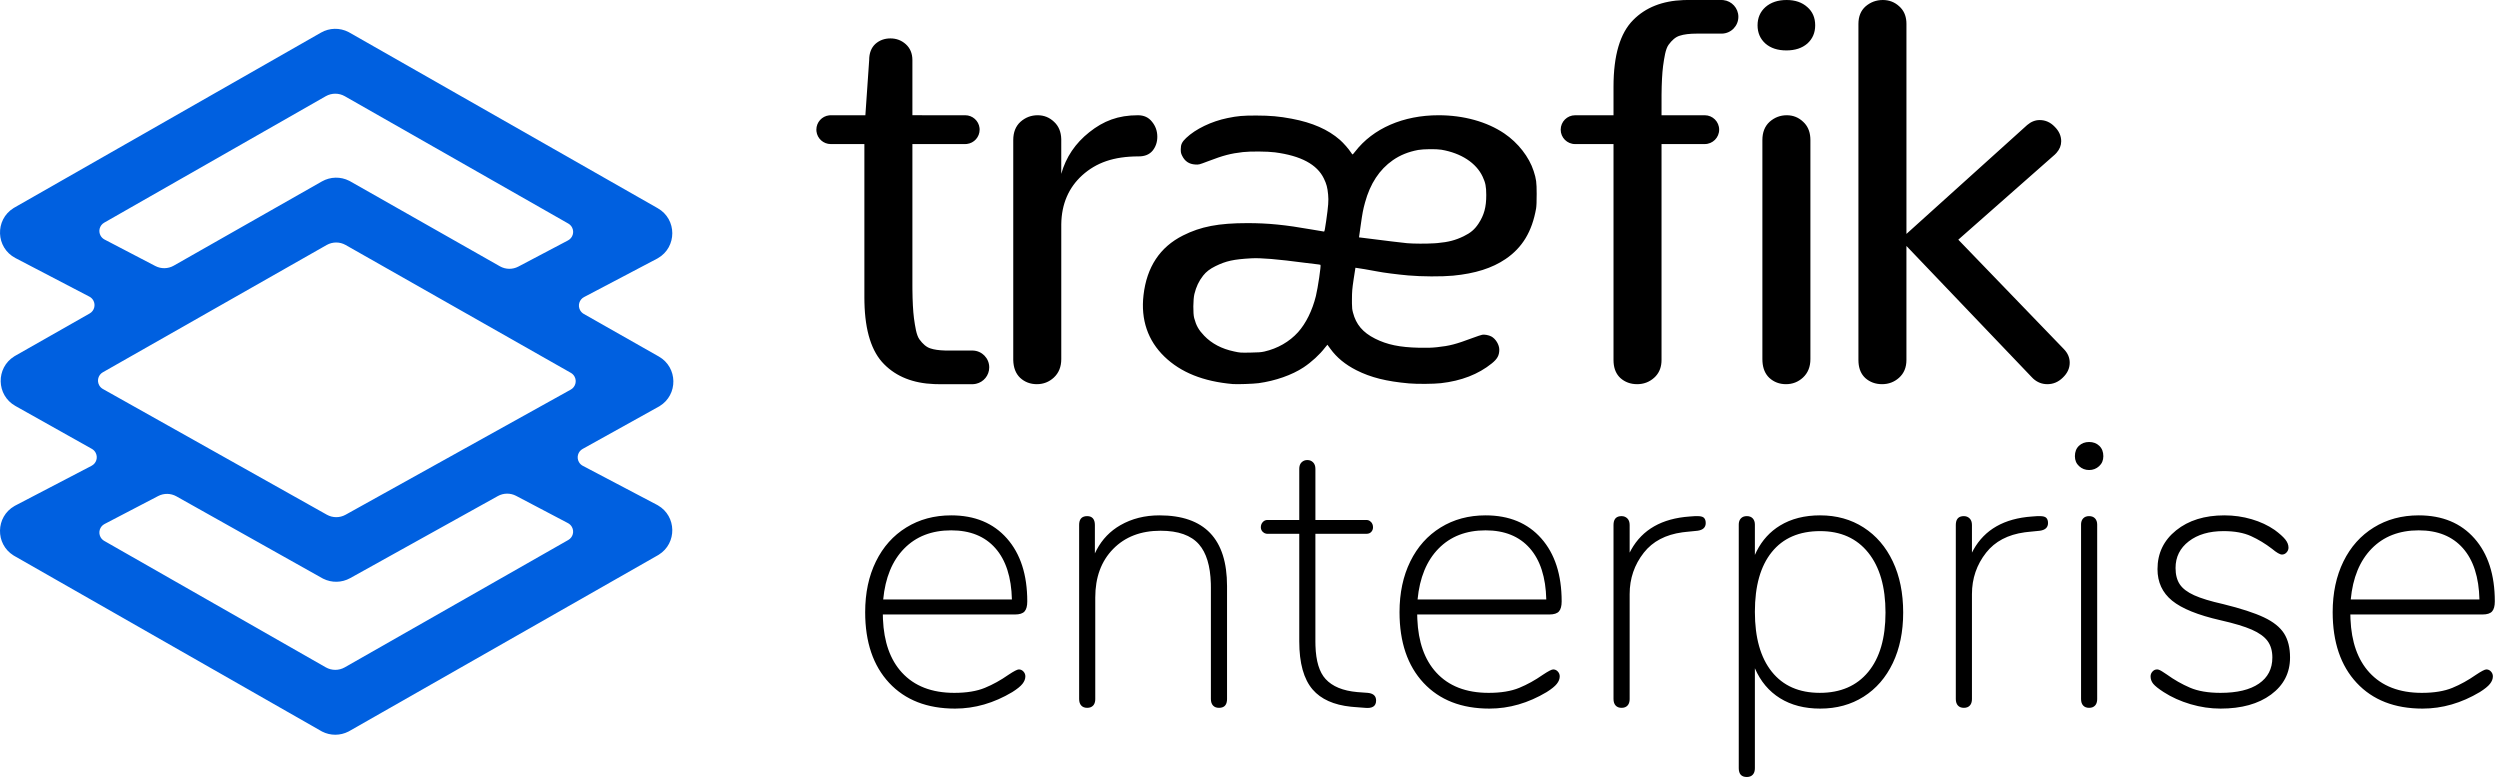
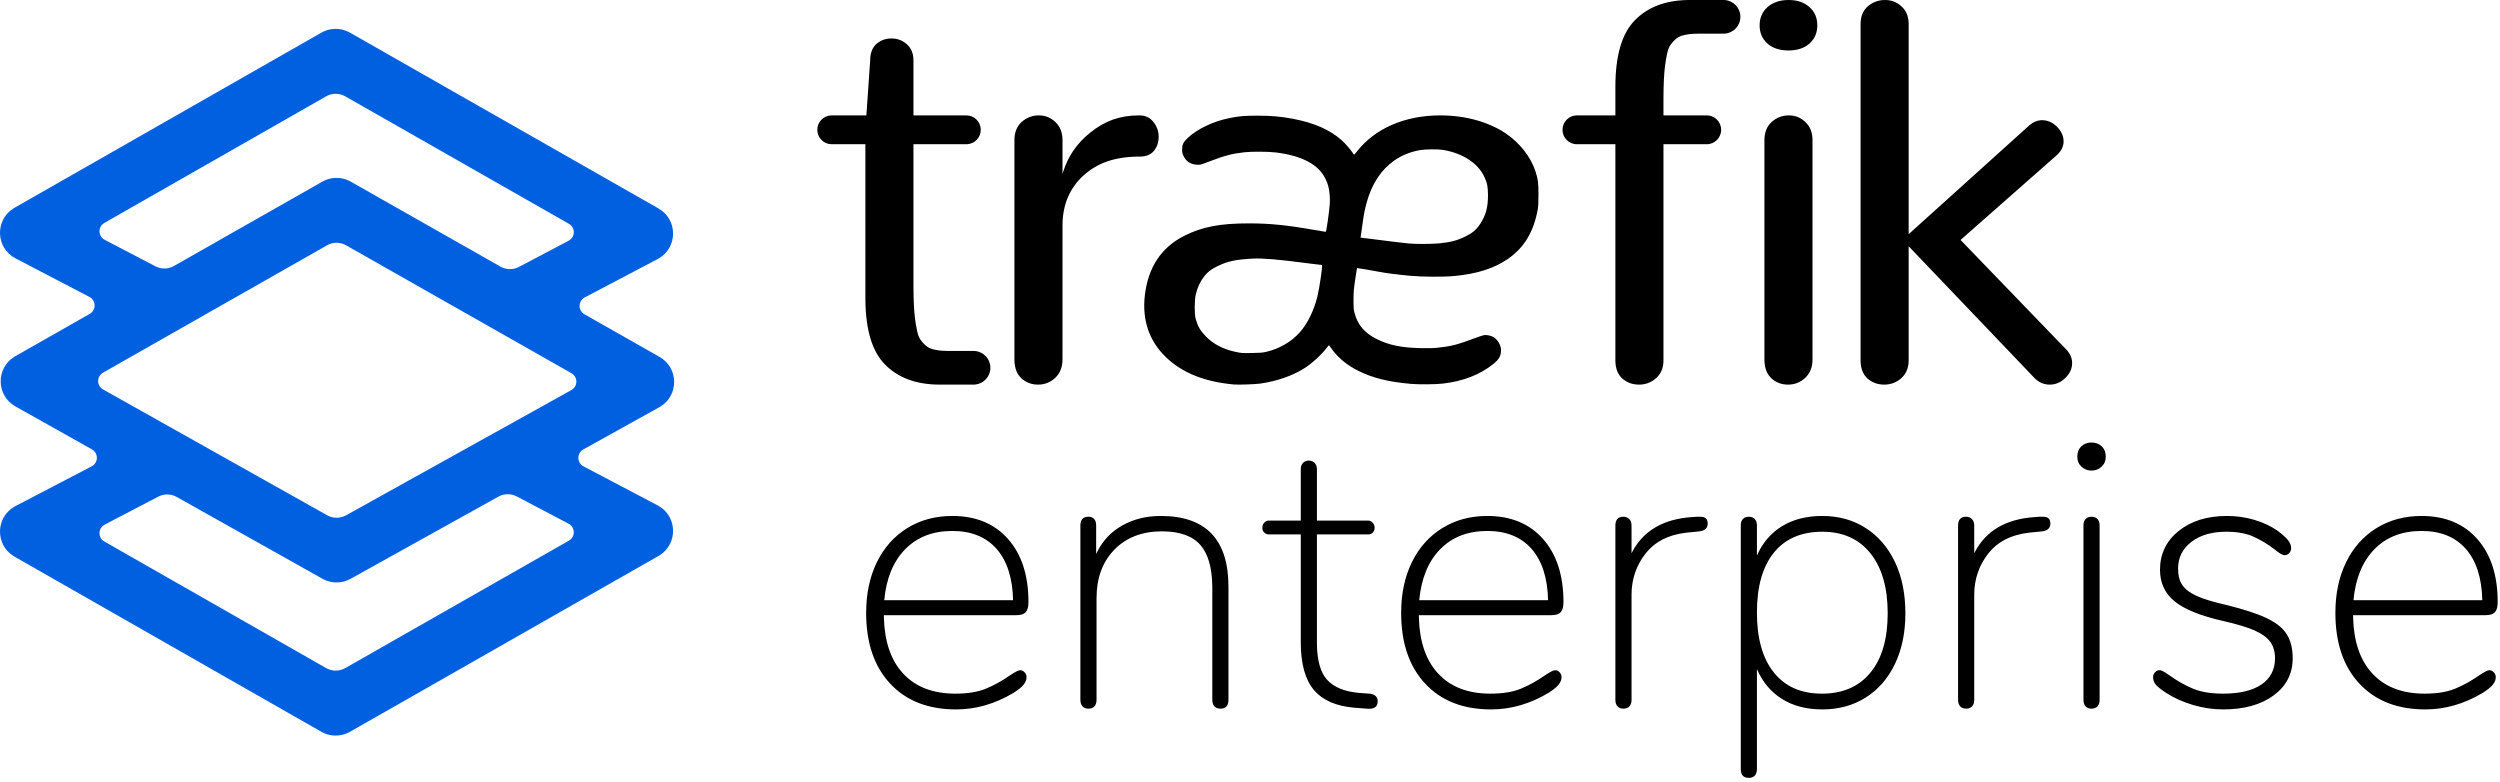
- <svg xmlns="http://www.w3.org/2000/svg" width="173" height="54" viewBox="0 0 173 54">
-   <defs>
-     <filter id="tgk8719faa">
-       <feColorMatrix in="SourceGraphic" values="0 0 0 0 0 0 0 0 0 0 0 0 0 0 0 0 0 0 1 0" />
-     </filter>
-     <filter id="q8e51u4r4b">
-       <feColorMatrix in="SourceGraphic" values="0 0 0 0 0 0 0 0 0 0.376 0 0 0 0 0.878 0 0 0 1 0" />
-     </filter>
-   </defs>
-   <g fill="none" fill-rule="evenodd">
-     <g>
-       <g>
-         <g>
-           <g filter="url(#tgk8719faa)" transform="translate(-994 -888) translate(188 864) translate(806 24)">
-             <g>
-               <path fill="#000" fill-rule="nonzero" d="M69.466 35.663c1.134 0 2.135.28 3.004.838.868.558 1.542 1.342 2.02 2.352.479 1.01.718 2.19.718 3.536 0 1.33-.24 2.495-.718 3.496s-1.152 1.777-2.02 2.326c-.869.55-1.87.824-3.004.824-1.082 0-2.008-.239-2.778-.717-.771-.479-1.352-1.17-1.742-2.074v6.912l-.006.112c-.015.141-.062.255-.14.34-.097.106-.235.16-.412.16-.372 0-.558-.204-.558-.612V36.3l.006-.102c.015-.13.062-.238.14-.323.097-.106.235-.16.412-.16s.315.054.412.16c.097.106.146.248.146.425v2.1l.123-.26c.385-.76.925-1.35 1.619-1.773.77-.47 1.696-.705 2.778-.705zm41.418 0c1.631 0 2.916.532 3.855 1.595.94 1.064 1.41 2.517 1.41 4.36 0 .32-.063.55-.187.691-.124.142-.346.213-.665.213h-9.145l.009.321c.066 1.582.501 2.813 1.307 3.693.86.94 2.07 1.41 3.63 1.41.85 0 1.554-.116 2.113-.346.558-.23 1.103-.532 1.635-.904.372-.248.611-.372.717-.372.124 0 .23.048.32.146.088.097.132.208.132.332 0 .177-.066.35-.2.519-.132.168-.367.359-.704.571-1.276.762-2.596 1.143-3.96 1.143-1.933 0-3.452-.593-4.56-1.78-1.108-1.188-1.662-2.819-1.662-4.892 0-1.33.249-2.5.745-3.51.496-1.01 1.196-1.794 2.1-2.352.904-.559 1.94-.838 3.11-.838zm-13.451 0c.655 0 1.285.089 1.887.266.603.177 1.134.425 1.595.744.337.249.58.466.731.652.15.186.226.376.226.571 0 .124-.044.235-.133.333-.088.097-.195.146-.319.146-.141 0-.372-.133-.69-.399-.462-.354-.945-.647-1.45-.877-.505-.23-1.138-.346-1.9-.346-.993 0-1.795.235-2.406.705-.612.47-.918 1.085-.918 1.847 0 .461.098.838.293 1.13.195.293.527.545.997.758.47.213 1.138.416 2.007.611 1.223.302 2.162.607 2.818.917.656.31 1.12.683 1.396 1.117.274.434.412.988.412 1.662 0 1.063-.44 1.918-1.316 2.565-.878.647-2.043.97-3.496.97-.691 0-1.383-.102-2.074-.305-.691-.204-1.311-.483-1.86-.838-.355-.23-.594-.42-.719-.571-.124-.151-.186-.324-.186-.519 0-.124.045-.235.133-.332.089-.098.195-.146.32-.146.088 0 .208.048.358.146.15.097.253.164.306.2.514.371 1.05.677 1.608.916.559.24 1.263.36 2.114.36 1.152 0 2.038-.213 2.658-.639.62-.425.93-1.028.93-1.807 0-.461-.11-.842-.332-1.144-.221-.3-.584-.562-1.09-.784-.505-.221-1.227-.438-2.166-.651-1.56-.355-2.676-.807-3.35-1.356-.673-.55-1.01-1.276-1.01-2.18 0-1.099.43-1.994 1.29-2.685.859-.691 1.97-1.037 3.336-1.037zm-51.123 0c1.63 0 2.916.532 3.855 1.595.94 1.064 1.41 2.517 1.41 4.36 0 .32-.063.55-.187.691-.124.142-.346.213-.665.213h-9.145l.009.321c.066 1.582.501 2.813 1.307 3.693.86.94 2.07 1.41 3.63 1.41.85 0 1.554-.116 2.113-.346.558-.23 1.103-.532 1.635-.904.372-.248.611-.372.717-.372.124 0 .23.048.32.146.088.097.132.208.132.332 0 .177-.066.35-.2.519-.132.168-.367.359-.704.571-1.276.762-2.596 1.143-3.96 1.143-1.933 0-3.452-.593-4.56-1.78-1.108-1.188-1.662-2.819-1.662-4.892 0-1.33.249-2.5.745-3.51.496-1.01 1.196-1.794 2.1-2.352.904-.559 1.94-.838 3.11-.838zm-36.979 0c1.63 0 2.916.532 3.855 1.595.94 1.064 1.409 2.517 1.409 4.36 0 .32-.062.55-.186.691-.124.142-.346.213-.665.213H4.6l.008.321c.066 1.582.502 2.813 1.308 3.693.86.94 2.07 1.41 3.629 1.41.85 0 1.555-.116 2.113-.346.559-.23 1.104-.532 1.635-.904.372-.248.612-.372.718-.372.124 0 .23.048.32.146.088.097.132.208.132.332 0 .177-.066.35-.2.519-.132.168-.367.359-.704.571-1.276.762-2.596 1.143-3.961 1.143-1.932 0-3.452-.593-4.56-1.78-1.107-1.188-1.66-2.819-1.66-4.892 0-1.33.247-2.5.744-3.51.496-1.01 1.196-1.794 2.1-2.352.904-.559 1.94-.838 3.11-.838zm24.644-3.828c.16 0 .293.053.399.16.106.106.16.257.16.452v3.535h3.535l.09.01c.086.018.163.063.23.136.088.098.132.218.132.36 0 .123-.04.23-.12.318-.08.089-.19.133-.332.133h-3.536v7.47l.005.273c.033 1.063.266 1.832.7 2.306.47.514 1.2.816 2.193.904l.718.053.123.017c.308.06.462.231.462.515 0 .39-.257.558-.771.505l-.691-.053-.28-.024c-1.187-.124-2.069-.52-2.645-1.186-.62-.717-.93-1.83-.93-3.336v-7.444H31.21l-.09-.008c-.086-.017-.162-.058-.229-.125-.088-.088-.133-.195-.133-.319 0-.141.045-.261.133-.359.089-.097.195-.146.32-.146h2.206v-3.535l.006-.112c.017-.142.068-.255.153-.34.107-.107.24-.16.4-.16zm54.1 3.881c.177 0 .314.054.412.16.097.106.146.248.146.425v12.07l-.006.111c-.015.142-.062.256-.14.34-.098.107-.235.16-.412.16s-.315-.053-.412-.16c-.098-.106-.146-.256-.146-.451V36.3l.005-.102c.016-.13.063-.238.14-.323.098-.106.236-.16.413-.16zm-3.403 0l.12.005c.149.013.255.051.319.115.08.08.12.2.12.359 0 .301-.187.478-.559.532l-.798.08-.254.029c-1.168.16-2.058.629-2.67 1.406-.656.833-.983 1.79-.983 2.871v7.258l-.006.111c-.016.142-.063.256-.14.34-.098.107-.236.16-.413.16s-.314-.053-.412-.16c-.097-.106-.146-.256-.146-.451V36.328l.006-.116c.033-.33.217-.496.552-.496.16 0 .293.054.399.16.106.106.16.257.16.452v1.914l.107-.204c.782-1.395 2.128-2.16 4.04-2.295l.372-.027h.186zm-23.687 0l.12.005c.149.013.255.051.319.115.08.08.12.2.12.359 0 .301-.187.478-.559.532l-.797.08-.255.029c-1.168.16-2.058.629-2.67 1.406-.655.833-.983 1.79-.983 2.871v7.258l-.006.111c-.016.142-.063.256-.14.34-.098.107-.235.16-.413.16-.177 0-.314-.053-.412-.16-.097-.106-.146-.256-.146-.451V36.328l.006-.116c.033-.33.217-.496.552-.496.16 0 .293.054.4.16.105.106.159.257.159.452v1.914l.107-.204c.782-1.395 2.128-2.16 4.04-2.295l.372-.027h.186zm-37.245-.053c3.12 0 4.679 1.63 4.679 4.892v7.816l-.006.116c-.033.33-.217.495-.552.495-.178 0-.315-.053-.412-.16-.098-.106-.147-.256-.147-.451v-7.71l-.004-.287c-.036-1.218-.31-2.12-.82-2.704-.55-.629-1.435-.943-2.658-.943-1.365 0-2.46.42-3.283 1.262-.825.842-1.237 1.963-1.237 3.363v7.019l-.005.111c-.016.142-.063.256-.14.34-.098.107-.236.16-.413.16s-.314-.053-.412-.16c-.097-.106-.146-.256-.146-.451V36.328l.005-.116c.034-.33.218-.496.553-.496.177 0 .31.054.399.16.089.106.133.257.133.452v1.967l.123-.25c.387-.729.935-1.297 1.645-1.704.788-.452 1.688-.678 2.698-.678zm45.726 1.09c-1.454 0-2.57.483-3.35 1.45-.78.965-1.17 2.343-1.17 4.133s.39 3.172 1.17 4.147c.78.975 1.887 1.462 3.323 1.462s2.552-.483 3.35-1.449c.797-.965 1.196-2.335 1.196-4.107 0-1.772-.399-3.155-1.196-4.147-.798-.993-1.906-1.489-3.323-1.489zm41.418-.053c-1.347 0-2.432.421-3.256 1.263-.824.842-1.307 2.016-1.449 3.522h8.906c-.036-1.542-.417-2.725-1.143-3.549-.727-.824-1.746-1.236-3.058-1.236zm-64.574 0c-1.347 0-2.432.421-3.256 1.263-.824.842-1.307 2.016-1.45 3.522h8.907c-.036-1.542-.417-2.725-1.143-3.549-.727-.824-1.746-1.236-3.058-1.236zm-36.979 0c-1.347 0-2.432.421-3.256 1.263-.825.842-1.307 2.016-1.45 3.522h8.907c-.036-1.542-.417-2.725-1.144-3.549-.726-.824-1.745-1.236-3.057-1.236zm78.744-6.114c.283 0 .518.088.704.265.186.178.28.417.28.718 0 .284-.098.514-.293.691-.195.178-.425.266-.691.266-.266 0-.496-.088-.691-.266-.195-.177-.293-.407-.293-.69 0-.302.093-.541.28-.719.185-.177.42-.265.704-.265zM5.126 2.658c.408 0 .76.132 1.057.396.309.276.463.644.463 1.106v3.814l3.656.001c.51 0 .932.385.99.881l.006.116c0 .512-.384.933-.88.99l-.116.007H6.646v9.726l.001.32c.008.831.043 1.5.107 2.007.084.581.162 1.157.377 1.46.228.315.485.546.773.631.246.083.576.13.99.142l.213.003h1.724c.629.018 1.132.532 1.132 1.164 0 .556-.391 1.022-.913 1.136l-.123.02-.078.005v.002H8.46l-.296-.006c-1.464-.054-2.623-.513-3.476-1.376-.862-.861-1.316-2.288-1.361-4.28l-.004-.337V9.968L.997 9.97c-.511 0-.933-.385-.99-.88L0 8.972c0-.511.385-.932.88-.99l.117-.007h2.395l.263-3.815c0-.484.144-.858.43-1.122.286-.253.633-.38 1.041-.38zm17.129 5.317c.414 0 .737.15.97.447.246.298.369.645.369 1.042 0 .372-.11.695-.33.968-.22.26-.537.39-.951.39-1.747 0-2.94.435-3.91 1.303-.938.85-1.436 1.981-1.455 3.391v9.333c0 .534-.172.96-.514 1.278-.33.305-.723.458-1.175.458-.453 0-.839-.147-1.157-.439-.306-.293-.465-.704-.477-1.233V9.692c0-.534.165-.954.495-1.259.343-.305.74-.458 1.194-.458.44 0 .82.153 1.138.458.317.293.482.691.495 1.195v2.404c.324-1.154.971-2.115 1.942-2.884.983-.782 1.994-1.173 3.366-1.173zm20.806 0c1.731 0 3.34.447 4.54 1.257.952.642 1.725 1.632 2.037 2.608.18.56.206.767.208 1.58.001.507-.013.848-.04 1.007-.281 1.599-.95 2.707-2.11 3.496-.934.635-2.107 1.006-3.64 1.153-.773.073-2.185.067-3.1-.016-.776-.07-1.73-.192-2.136-.275-.34-.069-1.507-.267-1.516-.257-.004.004-.06.359-.123.788-.102.685-.116.856-.118 1.403v.283c.003.318.018.422.071.627.212.825.68 1.377 1.529 1.804.834.42 1.71.601 3.031.63.586.012.886.003 1.252-.036.888-.096 1.292-.201 2.472-.642.293-.11.593-.21.666-.222.156-.026.446.028.615.116.306.157.562.578.56.918-.001.398-.133.639-.52.952-.926.749-2.108 1.208-3.519 1.367-.503.057-1.652.065-2.207.016-1.562-.138-2.647-.41-3.639-.911-.773-.392-1.364-.877-1.804-1.485-.109-.15-.2-.275-.205-.28-.004-.004-.076.082-.16.192-.37.486-.938 1.008-1.492 1.375-.8.528-1.948.932-3.11 1.092-.346.048-1.495.087-1.79.061-2.036-.178-3.592-.802-4.724-1.895-1.152-1.112-1.646-2.562-1.45-4.256.224-1.95 1.135-3.327 2.733-4.13 1.232-.62 2.46-.855 4.462-.855 1.422 0 2.613.118 4.43.439.45.08.838.144.864.145.038 0 .068-.146.15-.727.15-1.051.177-1.414.136-1.836-.047-.49-.109-.723-.292-1.103-.471-.98-1.59-1.58-3.387-1.816-.514-.067-1.7-.077-2.215-.018-.863.1-1.344.226-2.418.635-.628.239-.63.24-.881.225-.431-.026-.725-.224-.914-.616-.077-.161-.09-.228-.09-.445 0-.327.083-.5.374-.777.653-.62 1.751-1.15 2.86-1.376.71-.146 1.06-.176 1.995-.175.969.003 1.587.057 2.448.22 1.43.27 2.517.747 3.336 1.464.243.212.61.63.767.875.048.075.097.136.11.136.012 0 .092-.09.176-.2 1.24-1.606 3.33-2.516 5.778-2.515zM62.689 0v.002l.078.005c.582.063 1.036.557 1.036 1.156 0 .632-.503 1.146-1.13 1.163h-1.726c-.515 0-.916.049-1.203.146-.288.084-.545.316-.773.63-.215.304-.293.88-.377 1.46-.064.507-.1 1.176-.107 2.008v.32l-.001 1.085h2.99c.552 0 .998.447.998.997s-.446.997-.997.997h-2.991v14.942c0 .458-.135.833-.406 1.126l-.108.106c-.33.295-.722.442-1.175.442-.453 0-.838-.141-1.157-.423-.282-.262-.44-.62-.471-1.075l-.006-.176V9.97h-2.658c-.551 0-.997-.446-.997-.997 0-.55.446-.997.997-.997h2.658V5.999c0-2.17.455-3.708 1.365-4.617C57.381.518 58.54.059 60.004.005L60.3 0h2.39zm4.465 7.975c.44 0 .82.153 1.138.458.294.271.457.633.49 1.085l.006.174v15.157c0 .534-.172.96-.514 1.278-.33.305-.723.458-1.175.458-.453 0-.839-.147-1.157-.439-.283-.271-.44-.643-.471-1.115l-.006-.182V9.692c0-.534.165-.954.495-1.259.343-.305.74-.458 1.194-.458zM73.8 0c.44 0 .82.147 1.138.441.294.262.457.61.49 1.046l.006.168v14.532l8.354-7.535c.27-.23.558-.344.865-.344.392 0 .736.15 1.03.453.307.301.46.64.46 1.014 0 .29-.108.557-.324.803l-.117.12-6.68 5.888 7.305 7.571c.27.278.405.592.405.942 0 .387-.16.73-.478 1.033-.307.302-.663.453-1.067.453-.376 0-.705-.13-.987-.389l-.117-.119-8.65-9.057v7.891c0 .515-.17.926-.513 1.232-.33.295-.722.442-1.175.442-.453 0-.839-.141-1.157-.423-.283-.262-.44-.62-.471-1.075l-.006-.176V1.655c0-.515.165-.92.495-1.214C72.95.147 73.347 0 73.8 0zM30.1 17.875c-1.238.07-1.742.181-2.485.544-.38.187-.643.389-.851.655-.298.382-.478.762-.604 1.273-.09.372-.1 1.347-.015 1.661.142.53.312.829.693 1.225.521.543 1.209.905 2.062 1.086.436.093.423.092 1.154.08.53-.007.728-.023.945-.072.92-.209 1.74-.68 2.335-1.34.543-.604.989-1.507 1.234-2.503.138-.561.368-2.124.317-2.156-.02-.013-.141-.033-.27-.045-.128-.012-.493-.056-.812-.098-1.892-.25-3.053-.348-3.704-.31zm11.54-7.497c-.675.127-1.244.358-1.746.707-.929.647-1.569 1.62-1.926 2.928-.14.514-.177.711-.302 1.596l-.115.817.154.018c.466.053 1.517.184 2.128.265.384.05.855.105 1.047.12.486.04 1.309.042 1.872.008l.223-.016c.767-.07 1.238-.192 1.817-.472.482-.233.762-.471 1.027-.873.39-.592.542-1.152.538-1.984-.003-.593-.052-.84-.25-1.266-.445-.952-1.49-1.633-2.859-1.866-.341-.058-1.258-.047-1.609.018zM67.142 0c.591 0 1.068.163 1.432.49.363.315.545.736.545 1.263 0 .515-.182.936-.545 1.263-.364.315-.847.473-1.449.473-.602 0-1.085-.158-1.448-.473-.364-.327-.546-.748-.546-1.263 0-.516.182-.937.546-1.264C66.053.163 66.54 0 67.143 0z" transform="translate(56.492)" />
-             </g>
-           </g>
-           <g transform="translate(-994 -888) translate(188 864) translate(806 24)">
-             <g>
-               <path fill="#0060E0" fill-rule="nonzero" d="M24.11.22l.078.042 21.328 12.153c1.345.766 1.336 2.695.013 3.457l-.072.04-5.04 2.651c-.326.171-.45.573-.28.898.06.112.15.206.26.269l5.19 2.945c1.33.755 1.345 2.652.057 3.436l-.072.041-5.254 2.92c-.321.178-.437.583-.259.904.063.113.158.205.272.265l5.126 2.696.072.04c1.3.75 1.331 2.623.058 3.415l-.07.042-21.329 12.154-.077.042c-.572.293-1.25.293-1.821 0l-.077-.043L1.006 36.484l-.071-.042c-1.275-.795-1.24-2.672.064-3.418l.073-.04 5.267-2.747c.326-.17.452-.57.282-.896-.06-.115-.151-.21-.264-.273l-5.292-2.97c-1.329-.746-1.357-2.636-.08-3.43l.07-.042 5.15-2.928c.32-.181.43-.587.25-.906-.064-.111-.158-.202-.271-.26l-5.112-2.667c-1.374-.717-1.435-2.648-.137-3.457l.07-.042L22.214.262c.586-.335 1.3-.349 1.898-.042zm10.34 32.114l-10.22 5.68c-.579.321-1.277.334-1.865.038l-.08-.042-10.077-5.657c-.391-.22-.867-.227-1.265-.02l-3.71 1.935c-.325.17-.45.571-.281.897.059.113.149.206.26.27l15.331 8.75c.408.233.91.233 1.317 0l15.465-8.812c.319-.182.43-.587.248-.906-.063-.11-.156-.2-.268-.26l-3.59-1.888c-.397-.209-.873-.203-1.265.015zM22.606 14.96L7.117 23.767c-.319.181-.43.587-.249.906.06.105.147.192.252.251l15.498 8.7c.403.226.894.227 1.297.002l15.583-8.66c.32-.178.436-.583.258-.904-.06-.107-.147-.195-.253-.255L23.919 14.96c-.407-.231-.906-.23-1.313 0zm-.063-10.296l-15.331 8.75c-.32.182-.43.588-.248.907.063.11.157.2.27.26l3.515 1.833c.4.209.88.2 1.272-.023l10.255-5.83c.584-.332 1.294-.347 1.89-.044l.08.043 10.348 5.874c.394.224.875.231 1.276.02l3.437-1.812c.325-.172.45-.574.278-.898-.06-.112-.149-.205-.259-.268L23.86 4.664c-.408-.232-.909-.232-1.317 0z" transform="translate(0 1.994)" />
-             </g>
-           </g>
-         </g>
+ <svg xmlns="http://www.w3.org/2000/svg" width="416px" height="130px" viewBox="0 0 416 130" version="1.1">
+   <g id="TraefikEnterprise-horizontal-logo-color" stroke="none" stroke-width="1" fill="none" fill-rule="evenodd">
+     <g id="Group-5" fill-rule="nonzero">
+       <g id="Group-Copy" transform="translate(0, 4.8)" fill="#0060E0">
+         <path d="M58.044,0.529 L58.23,0.63 L109.576,29.888 C112.813,31.733 112.792,36.375 109.608,38.212 L109.434,38.307 L97.298,44.689 C96.516,45.101 96.215,46.068 96.627,46.85 C96.769,47.121 96.987,47.346 97.253,47.497 L109.748,54.589 C112.947,56.405 112.984,60.972 109.883,62.859 L109.71,62.959 L97.061,69.988 C96.288,70.418 96.01,71.392 96.439,72.164 C96.591,72.436 96.818,72.658 97.093,72.803 L109.434,79.294 L109.608,79.389 C112.735,81.193 112.811,85.703 109.747,87.611 L109.576,87.712 L58.23,116.971 L58.044,117.072 C56.669,117.778 55.036,117.777 53.661,117.071 L53.475,116.97 L2.421,87.832 L2.25,87.73 C-0.818,85.817 -0.732,81.298 2.406,79.503 L2.58,79.407 L15.261,72.793 C16.044,72.385 16.348,71.418 15.94,70.635 C15.796,70.359 15.575,70.132 15.304,69.98 L2.564,62.828 C-0.635,61.032 -0.704,56.482 2.371,54.571 L2.542,54.47 L14.938,47.422 C15.706,46.985 15.975,46.008 15.538,45.24 C15.386,44.973 15.16,44.755 14.887,44.612 L2.58,38.194 C-0.728,36.468 -0.873,31.818 2.25,29.871 L2.421,29.769 L53.475,0.631 C54.887,-0.175 56.606,-0.209 58.044,0.529 Z M82.935,77.84 L58.332,91.515 C56.939,92.289 55.257,92.319 53.842,91.607 L53.65,91.505 L29.391,77.886 C28.448,77.357 27.302,77.34 26.344,77.84 L17.415,82.497 C16.631,82.906 16.327,83.873 16.736,84.656 C16.878,84.928 17.095,85.154 17.361,85.306 L54.271,106.371 C55.253,106.931 56.459,106.932 57.442,106.372 L94.671,85.158 C95.438,84.72 95.706,83.743 95.269,82.975 C95.118,82.71 94.894,82.494 94.623,82.351 L85.98,77.805 C85.024,77.302 83.879,77.315 82.935,77.84 Z M54.422,36.018 L17.134,57.216 C16.366,57.653 16.097,58.63 16.534,59.398 C16.678,59.651 16.888,59.86 17.142,60.002 L54.452,80.946 C55.42,81.49 56.602,81.492 57.573,80.953 L95.087,60.103 C95.859,59.674 96.137,58.7 95.708,57.927 C95.566,57.67 95.355,57.458 95.1,57.313 L57.583,36.017 C56.603,35.461 55.402,35.461 54.422,36.018 Z M54.27,11.23 L17.362,32.295 C16.594,32.733 16.327,33.71 16.765,34.478 C16.917,34.744 17.143,34.962 17.415,35.103 L25.878,39.518 C26.842,40.02 27.995,40 28.94,39.462 L53.628,25.427 C55.034,24.628 56.743,24.593 58.176,25.321 L58.369,25.426 L83.281,39.566 C84.23,40.105 85.388,40.123 86.353,39.614 L94.628,35.251 C95.41,34.838 95.709,33.871 95.297,33.089 C95.155,32.819 94.939,32.596 94.674,32.445 L57.441,11.229 C56.458,10.669 55.253,10.67 54.27,11.23 Z" id="Shape" />
      </g>
+       <path d="M303.232,85.856 C305.963,85.856 308.373,86.528 310.464,87.872 C312.555,89.216 314.176,91.104 315.328,93.536 C316.48,95.968 317.056,98.805 317.056,102.048 C317.056,105.248 316.48,108.053 315.328,110.464 C314.176,112.875 312.555,114.741 310.464,116.064 C308.373,117.387 305.963,118.048 303.232,118.048 C300.629,118.048 298.4,117.472 296.544,116.32 C294.688,115.168 293.291,113.504 292.352,111.328 L292.352,111.328 L292.352,127.968 L292.346,128.139 C292.321,128.526 292.205,128.832 292,129.056 C291.765,129.312 291.435,129.44 291.008,129.44 C290.112,129.44 289.664,128.949 289.664,127.968 L289.664,127.968 L289.664,87.392 L289.671,87.214 C289.7,86.87 289.815,86.587 290.016,86.368 C290.251,86.112 290.581,85.984 291.008,85.984 C291.435,85.984 291.765,86.112 292,86.368 C292.235,86.624 292.352,86.965 292.352,87.392 L292.352,87.392 L292.352,92.448 L292.522,92.077 C293.457,90.124 294.797,88.616 296.544,87.552 C298.4,86.421 300.629,85.856 303.232,85.856 Z M402.944,85.856 C406.869,85.856 409.963,87.136 412.224,89.696 C414.485,92.256 415.616,95.755 415.616,100.192 C415.616,100.96 415.467,101.515 415.168,101.856 C414.869,102.197 414.336,102.368 413.568,102.368 L413.568,102.368 L391.552,102.368 L391.56,102.812 C391.671,106.778 392.725,109.851 394.72,112.032 C396.789,114.293 399.701,115.424 403.456,115.424 C405.504,115.424 407.2,115.147 408.544,114.592 C409.888,114.037 411.2,113.312 412.48,112.416 C413.376,111.819 413.952,111.52 414.208,111.52 C414.507,111.52 414.763,111.637 414.976,111.872 C415.189,112.107 415.296,112.373 415.296,112.672 C415.296,113.099 415.136,113.515 414.816,113.92 C414.496,114.325 413.931,114.784 413.12,115.296 C410.048,117.131 406.869,118.048 403.584,118.048 C398.933,118.048 395.275,116.619 392.608,113.76 C389.941,110.901 388.608,106.976 388.608,101.984 C388.608,98.784 389.205,95.968 390.4,93.536 C391.595,91.104 393.28,89.216 395.456,87.872 C397.632,86.528 400.128,85.856 402.944,85.856 Z M370.56,85.856 C372.139,85.856 373.653,86.069 375.104,86.496 C376.555,86.923 377.835,87.52 378.944,88.288 C379.755,88.885 380.341,89.408 380.704,89.856 C381.067,90.304 381.248,90.763 381.248,91.232 C381.248,91.531 381.141,91.797 380.928,92.032 C380.715,92.267 380.459,92.384 380.16,92.384 C379.819,92.384 379.264,92.064 378.496,91.424 C377.387,90.571 376.224,89.867 375.008,89.312 C373.792,88.757 372.267,88.48 370.432,88.48 C368.043,88.48 366.112,89.045 364.64,90.176 C363.168,91.307 362.432,92.789 362.432,94.624 C362.432,95.733 362.667,96.64 363.136,97.344 C363.605,98.048 364.405,98.656 365.536,99.168 C366.667,99.68 368.277,100.171 370.368,100.64 C373.312,101.365 375.573,102.101 377.152,102.848 C378.731,103.595 379.851,104.491 380.512,105.536 C381.173,106.581 381.504,107.915 381.504,109.536 C381.504,112.096 380.448,114.155 378.336,115.712 C376.224,117.269 373.419,118.048 369.92,118.048 C368.256,118.048 366.592,117.803 364.928,117.312 C363.264,116.821 361.771,116.149 360.448,115.296 C359.595,114.741 359.019,114.283 358.72,113.92 C358.421,113.557 358.272,113.141 358.272,112.672 C358.272,112.373 358.379,112.107 358.592,111.872 C358.805,111.637 359.061,111.52 359.36,111.52 C359.573,111.52 359.861,111.637 360.224,111.872 C360.587,112.107 360.832,112.267 360.96,112.352 C362.197,113.248 363.488,113.984 364.832,114.56 C366.176,115.136 367.872,115.424 369.92,115.424 C372.693,115.424 374.827,114.912 376.32,113.888 C377.813,112.864 378.56,111.413 378.56,109.536 C378.56,108.427 378.293,107.509 377.76,106.784 C377.227,106.059 376.352,105.429 375.136,104.896 C373.92,104.363 372.181,103.84 369.92,103.328 C366.165,102.475 363.477,101.387 361.856,100.064 C360.235,98.741 359.424,96.992 359.424,94.816 C359.424,92.171 360.459,90.016 362.528,88.352 C364.597,86.688 367.275,85.856 370.56,85.856 Z M247.488,85.856 C251.413,85.856 254.507,87.136 256.768,89.696 C259.029,92.256 260.16,95.755 260.16,100.192 C260.16,100.96 260.011,101.515 259.712,101.856 C259.413,102.197 258.88,102.368 258.112,102.368 L258.112,102.368 L236.096,102.368 L236.104,102.812 C236.215,106.778 237.269,109.851 239.264,112.032 C241.333,114.293 244.245,115.424 248,115.424 C250.048,115.424 251.744,115.147 253.088,114.592 C254.432,114.037 255.744,113.312 257.024,112.416 C257.92,111.819 258.496,111.52 258.752,111.52 C259.051,111.52 259.307,111.637 259.52,111.872 C259.733,112.107 259.84,112.373 259.84,112.672 C259.84,113.099 259.68,113.515 259.36,113.92 C259.04,114.325 258.475,114.784 257.664,115.296 C254.592,117.131 251.413,118.048 248.128,118.048 C243.477,118.048 239.819,116.619 237.152,113.76 C234.485,110.901 233.152,106.976 233.152,101.984 C233.152,98.784 233.749,95.968 234.944,93.536 C236.139,91.104 237.824,89.216 240,87.872 C242.176,86.528 244.672,85.856 247.488,85.856 Z M158.464,85.856 C162.389,85.856 165.483,87.136 167.744,89.696 C170.005,92.256 171.136,95.755 171.136,100.192 C171.136,100.96 170.987,101.515 170.688,101.856 C170.389,102.197 169.856,102.368 169.088,102.368 L169.088,102.368 L147.072,102.368 L147.08,102.812 C147.191,106.778 148.245,109.851 150.24,112.032 C152.309,114.293 155.221,115.424 158.976,115.424 C161.024,115.424 162.72,115.147 164.064,114.592 C165.408,114.037 166.72,113.312 168,112.416 C168.896,111.819 169.472,111.52 169.728,111.52 C170.027,111.52 170.283,111.637 170.496,111.872 C170.709,112.107 170.816,112.373 170.816,112.672 C170.816,113.099 170.656,113.515 170.336,113.92 C170.016,114.325 169.451,114.784 168.64,115.296 C165.568,117.131 162.389,118.048 159.104,118.048 C154.453,118.048 150.795,116.619 148.128,113.76 C145.461,110.901 144.128,106.976 144.128,101.984 C144.128,98.784 144.725,95.968 145.92,93.536 C147.115,91.104 148.8,89.216 150.976,87.872 C153.152,86.528 155.648,85.856 158.464,85.856 Z M217.792,76.64 C218.176,76.64 218.496,76.768 218.752,77.024 C219.008,77.28 219.136,77.643 219.136,78.112 L219.136,78.112 L219.136,86.624 L227.648,86.624 L227.773,86.631 C228.019,86.66 228.233,86.775 228.416,86.976 C228.629,87.211 228.736,87.499 228.736,87.84 C228.736,88.139 228.64,88.395 228.448,88.608 C228.256,88.821 227.989,88.928 227.648,88.928 L227.648,88.928 L219.136,88.928 L219.136,106.912 L219.139,107.286 C219.186,109.992 219.75,111.936 220.832,113.12 C221.963,114.357 223.723,115.083 226.112,115.296 L226.112,115.296 L227.84,115.424 L228.011,115.444 C228.835,115.564 229.248,115.984 229.248,116.704 C229.248,117.643 228.629,118.048 227.392,117.92 L227.392,117.92 L225.728,117.792 L225.348,117.763 C222.342,117.5 220.122,116.539 218.688,114.88 C217.195,113.152 216.448,110.475 216.448,106.848 L216.448,106.848 L216.448,88.928 L211.136,88.928 L211.011,88.921 C210.765,88.895 210.551,88.791 210.368,88.608 C210.155,88.395 210.048,88.139 210.048,87.84 C210.048,87.499 210.155,87.211 210.368,86.976 C210.581,86.741 210.837,86.624 211.136,86.624 L211.136,86.624 L216.448,86.624 L216.448,78.112 L216.454,77.941 C216.482,77.554 216.608,77.248 216.832,77.024 C217.088,76.768 217.408,76.64 217.792,76.64 Z M348.032,85.984 C348.459,85.984 348.789,86.112 349.024,86.368 C349.259,86.624 349.376,86.965 349.376,87.392 L349.376,87.392 L349.376,116.448 L349.37,116.619 C349.345,117.006 349.229,117.312 349.024,117.536 C348.789,117.792 348.459,117.92 348.032,117.92 C347.605,117.92 347.275,117.792 347.04,117.536 C346.805,117.28 346.688,116.917 346.688,116.448 L346.688,116.448 L346.688,87.392 L346.695,87.214 C346.724,86.87 346.839,86.587 347.04,86.368 C347.275,86.112 347.605,85.984 348.032,85.984 Z M339.84,85.984 L340.024,85.989 C340.438,86.01 340.728,86.104 340.896,86.272 C341.088,86.464 341.184,86.752 341.184,87.136 C341.184,87.861 340.736,88.288 339.84,88.416 L339.84,88.416 L337.92,88.608 L337.55,88.648 C334.619,89 332.396,90.139 330.88,92.064 C329.301,94.069 328.512,96.373 328.512,98.976 L328.512,98.976 L328.512,116.448 L328.507,116.619 C328.481,117.006 328.365,117.312 328.16,117.536 C327.925,117.792 327.595,117.92 327.168,117.92 C326.741,117.92 326.411,117.792 326.176,117.536 C325.941,117.28 325.824,116.917 325.824,116.448 L325.824,116.448 L325.824,87.456 L325.829,87.288 C325.878,86.419 326.325,85.984 327.168,85.984 C327.552,85.984 327.872,86.112 328.128,86.368 C328.384,86.624 328.512,86.987 328.512,87.456 L328.512,87.456 L328.512,92.064 L328.668,91.762 C330.533,88.285 333.809,86.38 338.496,86.048 L338.496,86.048 L339.392,85.984 L339.84,85.984 Z M282.816,85.984 L283,85.989 C283.413,86.01 283.704,86.104 283.872,86.272 C284.064,86.464 284.16,86.752 284.16,87.136 C284.16,87.861 283.712,88.288 282.816,88.416 L282.816,88.416 L280.896,88.608 L280.526,88.648 C277.595,89 275.372,90.139 273.856,92.064 C272.277,94.069 271.488,96.373 271.488,98.976 L271.488,98.976 L271.488,116.448 L271.483,116.619 C271.457,117.006 271.341,117.312 271.136,117.536 C270.901,117.792 270.571,117.92 270.144,117.92 C269.717,117.92 269.387,117.792 269.152,117.536 C268.917,117.28 268.8,116.917 268.8,116.448 L268.8,116.448 L268.8,87.456 L268.805,87.288 C268.854,86.419 269.301,85.984 270.144,85.984 C270.528,85.984 270.848,86.112 271.104,86.368 C271.36,86.624 271.488,86.987 271.488,87.456 L271.488,87.456 L271.488,92.064 L271.644,91.762 C273.509,88.285 276.785,86.38 281.472,86.048 L281.472,86.048 L282.368,85.984 L282.816,85.984 Z M193.152,85.856 C200.661,85.856 204.416,89.781 204.416,97.632 L204.416,97.632 L204.416,116.448 L204.411,116.616 C204.362,117.485 203.915,117.92 203.072,117.92 C202.645,117.92 202.315,117.792 202.08,117.536 C201.845,117.28 201.728,116.917 201.728,116.448 L201.728,116.448 L201.728,97.888 L201.725,97.482 C201.672,94.404 201.012,92.14 199.744,90.688 C198.421,89.173 196.288,88.416 193.344,88.416 C190.059,88.416 187.424,89.429 185.44,91.456 C183.456,93.483 182.464,96.181 182.464,99.552 L182.464,99.552 L182.464,116.448 L182.458,116.619 C182.433,117.006 182.317,117.312 182.112,117.536 C181.877,117.792 181.547,117.92 181.12,117.92 C180.693,117.92 180.363,117.792 180.128,117.536 C179.893,117.28 179.776,116.917 179.776,116.448 L179.776,116.448 L179.776,87.456 L179.781,87.288 C179.83,86.419 180.277,85.984 181.12,85.984 C181.547,85.984 181.867,86.112 182.08,86.368 C182.293,86.624 182.4,86.987 182.4,87.456 L182.4,87.456 L182.4,92.192 L182.571,91.836 C183.507,89.961 184.869,88.512 186.656,87.488 C188.555,86.4 190.72,85.856 193.152,85.856 Z M303.232,88.48 C299.733,88.48 297.045,89.643 295.168,91.968 C293.291,94.293 292.352,97.611 292.352,101.92 C292.352,106.229 293.291,109.557 295.168,111.904 C297.045,114.251 299.712,115.424 303.168,115.424 C306.624,115.424 309.312,114.261 311.232,111.936 C313.152,109.611 314.112,106.315 314.112,102.048 C314.112,97.781 313.152,94.453 311.232,92.064 C309.312,89.675 306.645,88.48 303.232,88.48 Z M402.944,88.352 C399.701,88.352 397.088,89.365 395.104,91.392 C393.12,93.419 391.957,96.245 391.616,99.872 L391.616,99.872 L413.056,99.872 C412.971,96.16 412.053,93.312 410.304,91.328 C408.555,89.344 406.101,88.352 402.944,88.352 Z M247.488,88.352 C244.245,88.352 241.632,89.365 239.648,91.392 C237.664,93.419 236.501,96.245 236.16,99.872 L236.16,99.872 L257.6,99.872 C257.515,96.16 256.597,93.312 254.848,91.328 C253.099,89.344 250.645,88.352 247.488,88.352 Z M158.464,88.352 C155.221,88.352 152.608,89.365 150.624,91.392 C148.64,93.419 147.477,96.245 147.136,99.872 L147.136,99.872 L168.576,99.872 C168.491,96.16 167.573,93.312 165.824,91.328 C164.075,89.344 161.621,88.352 158.464,88.352 Z M348.032,73.632 C348.715,73.632 349.28,73.845 349.728,74.272 C350.176,74.699 350.4,75.275 350.4,76 C350.4,76.683 350.165,77.237 349.696,77.664 C349.227,78.091 348.672,78.304 348.032,78.304 C347.392,78.304 346.837,78.091 346.368,77.664 C345.899,77.237 345.664,76.683 345.664,76 C345.664,75.275 345.888,74.699 346.336,74.272 C346.784,73.845 347.349,73.632 348.032,73.632 Z M148.34,6.4 C149.322,6.4 150.17,6.718 150.886,7.353 C151.629,8.016 152,8.903 152,10.015 L151.999,19.199 L160.8,19.2 C162.07,19.2 163.11,20.187 163.194,21.436 L163.2,21.6 C163.2,22.87 162.213,23.91 160.964,23.994 L160.8,24 L151.999,23.999 L152,47.414 L152.001,47.88 C152.012,50.024 152.098,51.735 152.259,53.015 C152.461,54.416 152.649,55.801 153.168,56.53 C153.715,57.289 154.335,57.846 155.027,58.05 C155.656,58.262 156.511,58.378 157.593,58.397 L157.924,58.4 L162.076,58.4 C163.587,58.441 164.8,59.679 164.8,61.2 C164.8,62.632 163.725,63.813 162.338,63.98 L162.171,63.995 L162.118,63.997 L162.119,64 L156.368,64 L155.957,63.996 C152.289,63.919 149.399,62.812 147.286,60.674 C145.162,58.552 144.067,55.004 144.003,50.029 L144,49.558 L143.999,23.999 L138.4,24 C137.13,24 136.09,23.013 136.006,21.764 L136,21.6 C136,20.33 136.987,19.29 138.236,19.206 L138.4,19.2 L144.165,19.199 L144.8,10.015 C144.8,8.85 145.145,7.949 145.834,7.314 C146.524,6.705 147.359,6.4 148.34,6.4 Z M313.666,0 C314.727,0 315.641,0.354 316.407,1.062 C317.149,1.723 317.545,2.616 317.595,3.74 L317.6,3.984 L317.6,38.968 L337.712,20.829 C338.297,20.331 338.917,20.058 339.574,20.008 L339.794,20 C340.739,20 341.566,20.363 342.275,21.09 C343.013,21.817 343.382,22.631 343.382,23.532 C343.382,24.278 343.085,24.964 342.489,25.588 L342.319,25.756 L326.238,39.929 L343.825,58.157 C344.475,58.825 344.8,59.581 344.8,60.424 C344.8,61.354 344.416,62.183 343.648,62.91 C342.91,63.637 342.053,64 341.079,64 C340.119,64 339.286,63.649 338.581,62.947 L338.421,62.779 L317.6,40.976 L317.6,59.972 C317.6,61.129 317.241,62.067 316.522,62.787 L316.362,62.938 C315.567,63.646 314.624,64 313.534,64 C312.443,64 311.515,63.661 310.749,62.982 C310.034,62.321 309.653,61.403 309.605,60.228 L309.6,59.972 L309.6,3.984 C309.6,2.745 309.998,1.771 310.793,1.062 C311.618,0.354 312.576,0 313.666,0 Z M189.576,19.2 C190.573,19.2 191.352,19.558 191.912,20.275 C192.504,20.992 192.8,21.828 192.8,22.784 C192.8,23.68 192.535,24.456 192.006,25.113 C191.476,25.74 190.713,26.054 189.716,26.054 C185.511,26.054 182.64,27.099 180.304,29.19 C178.055,31.23 176.855,33.939 176.801,37.316 L176.8,59.823 C176.8,61.108 176.387,62.133 175.562,62.898 C174.767,63.633 173.824,64 172.734,64 C171.643,64 170.715,63.648 169.949,62.944 C169.213,62.238 168.83,61.249 168.802,59.977 L168.8,59.823 L168.8,23.331 C168.8,22.046 169.198,21.036 169.993,20.302 C170.818,19.567 171.776,19.2 172.866,19.2 C173.927,19.2 174.841,19.567 175.607,20.302 C176.37,21.007 176.768,21.966 176.798,23.179 L176.8,23.331 L176.8,28.962 L176.917,28.572 C177.729,25.969 179.247,23.786 181.472,22.022 C183.84,20.141 186.274,19.2 189.576,19.2 Z M239.665,19.2 C243.833,19.2 247.707,20.274 250.595,22.224 C252.886,23.771 254.747,26.154 255.499,28.503 C255.93,29.852 255.996,30.35 256,32.309 C256.002,33.528 255.969,34.35 255.902,34.731 C255.226,38.581 253.617,41.248 250.822,43.148 C248.574,44.676 245.751,45.57 242.059,45.923 C240.2,46.101 236.8,46.084 234.598,45.886 C232.729,45.718 230.434,45.423 229.455,45.224 C228.635,45.058 225.829,44.581 225.805,44.605 C225.795,44.615 225.662,45.468 225.509,46.501 C225.264,48.15 225.23,48.561 225.225,49.878 L225.225,50.524 C225.231,51.318 225.268,51.567 225.397,52.069 C225.908,54.056 227.034,55.385 229.076,56.412 C231.086,57.423 233.192,57.86 236.375,57.928 C237.785,57.958 238.506,57.937 239.388,57.842 C241.525,57.612 242.499,57.359 245.339,56.298 C246.046,56.033 246.768,55.793 246.942,55.763 C247.317,55.7 248.016,55.831 248.424,56.041 C249.159,56.421 249.777,57.434 249.773,58.253 C249.769,59.21 249.452,59.79 248.52,60.543 C246.291,62.346 243.445,63.451 240.048,63.834 C238.837,63.971 236.072,63.991 234.736,63.873 C230.974,63.541 228.362,62.887 225.975,61.679 C224.113,60.737 222.692,59.568 221.631,58.105 C221.422,57.818 221.238,57.566 221.168,57.471 L221.138,57.432 C221.128,57.421 220.955,57.628 220.753,57.893 C219.861,59.063 218.496,60.321 217.162,61.203 C215.237,62.475 212.472,63.446 209.675,63.832 C208.841,63.948 206.074,64.043 205.364,63.98 C200.462,63.551 196.716,62.048 193.992,59.417 C191.22,56.74 190.03,53.251 190.5,49.171 C191.04,44.477 193.234,41.163 197.082,39.229 C200.047,37.738 203.005,37.171 207.822,37.17 C211.245,37.169 214.113,37.454 218.487,38.227 C219.569,38.418 220.505,38.575 220.568,38.575 C220.66,38.575 220.732,38.225 220.931,36.826 C221.29,34.295 221.354,33.421 221.256,32.407 C221.142,31.227 220.994,30.665 220.554,29.75 C219.419,27.39 216.725,25.946 212.398,25.379 C211.161,25.217 208.305,25.194 207.066,25.337 C204.989,25.575 203.83,25.879 201.246,26.864 C199.734,27.44 199.727,27.441 199.124,27.405 C198.087,27.344 197.379,26.866 196.925,25.923 C196.738,25.535 196.705,25.374 196.705,24.851 C196.705,24.065 196.907,23.648 197.608,22.982 C199.179,21.487 201.824,20.214 204.494,19.667 C206.204,19.318 207.045,19.244 209.297,19.247 C211.628,19.254 213.118,19.385 215.189,19.776 C218.633,20.427 221.249,21.575 223.221,23.3 C223.806,23.812 224.689,24.82 225.067,25.408 C225.182,25.588 225.301,25.735 225.331,25.735 C225.361,25.735 225.552,25.519 225.756,25.255 C228.743,21.387 233.772,19.197 239.665,19.2 Z M286.919,0 L286.918,0.003 L286.971,0.005 C288.438,0.093 289.6,1.311 289.6,2.8 C289.6,4.263 288.479,5.463 287.049,5.589 L286.876,5.6 L282.724,5.6 C281.485,5.6 280.519,5.717 279.827,5.95 C279.135,6.154 278.515,6.711 277.968,7.47 C277.449,8.199 277.261,9.584 277.059,10.985 C276.898,12.265 276.812,13.976 276.801,16.12 L276.8,16.586 L276.799,19.199 L284,19.2 C285.325,19.2 286.4,20.275 286.4,21.6 C286.4,22.925 285.325,24 284,24 L276.8,23.999 L276.8,59.972 C276.8,61.129 276.441,62.067 275.722,62.787 L275.562,62.938 C274.767,63.646 273.824,64 272.734,64 C271.643,64 270.715,63.661 269.949,62.982 C269.234,62.321 268.853,61.403 268.805,60.228 L268.8,59.972 L268.8,23.999 L262.4,24 C261.075,24 260,22.925 260,21.6 C260,20.275 261.075,19.2 262.4,19.2 L268.799,19.199 L268.8,14.442 C268.8,9.22 269.895,5.514 272.086,3.326 C274.199,1.188 277.089,0.081 280.757,0.004 L281.168,0 L286.919,0 Z M297.666,19.2 C298.727,19.2 299.641,19.567 300.407,20.302 C301.149,20.987 301.545,21.913 301.595,23.078 L301.6,23.331 L301.6,59.823 C301.6,61.108 301.187,62.133 300.362,62.898 C299.567,63.633 298.624,64 297.534,64 C296.443,64 295.515,63.648 294.749,62.944 C294.034,62.259 293.653,61.307 293.605,60.088 L293.6,59.823 L293.6,23.331 C293.6,22.046 293.998,21.036 294.793,20.302 C295.618,19.567 296.576,19.2 297.666,19.2 Z M208.461,43.031 C205.483,43.202 204.269,43.468 202.48,44.343 C201.564,44.791 200.932,45.277 200.432,45.918 C199.714,46.838 199.281,47.752 198.979,48.984 C198.759,49.88 198.737,52.227 198.941,52.983 C199.284,54.257 199.692,54.978 200.609,55.932 C201.865,57.239 203.521,58.111 205.574,58.547 C206.624,58.77 206.593,58.768 208.351,58.741 C209.627,58.721 210.104,58.684 210.626,58.566 C212.842,58.063 214.816,56.929 216.249,55.337 C217.557,53.885 218.629,51.71 219.219,49.313 C219.552,47.962 220.105,44.201 219.983,44.123 C219.934,44.093 219.642,44.044 219.333,44.016 C219.102,43.994 218.549,43.929 217.963,43.855 L217.571,43.804 C217.506,43.796 217.441,43.788 217.378,43.779 C212.822,43.176 210.028,42.941 208.461,43.031 Z M236.243,24.985 C234.621,25.29 233.249,25.845 232.04,26.687 C229.806,28.243 228.264,30.588 227.405,33.736 C227.068,34.972 226.978,35.447 226.677,37.578 L226.4,39.544 L226.772,39.587 C227.894,39.715 230.424,40.03 231.894,40.225 C232.818,40.348 233.953,40.479 234.415,40.516 C235.649,40.616 237.786,40.615 239.138,40.52 L239.459,40.495 L239.459,40.495 C241.304,40.328 242.439,40.033 243.833,39.359 C244.993,38.798 245.667,38.224 246.305,37.257 C247.243,35.832 247.609,34.483 247.6,32.48 C247.593,31.052 247.475,30.458 246.997,29.433 C245.927,27.142 243.413,25.502 240.116,24.942 C239.294,24.802 237.086,24.827 236.243,24.985 Z M297.641,0 C299.063,0 300.212,0.393 301.087,1.178 C301.962,1.939 302.4,2.952 302.4,4.219 C302.4,5.461 301.962,6.474 301.087,7.26 C300.212,8.02 299.05,8.4 297.6,8.4 C296.15,8.4 294.988,8.02 294.113,7.26 C293.238,6.474 292.8,5.461 292.8,4.219 C292.8,2.977 293.238,1.964 294.113,1.178 C295.015,0.393 296.191,0 297.641,0 Z" id="Combined-Shape" fill="#000000" />
    </g>
  </g>
</svg>
